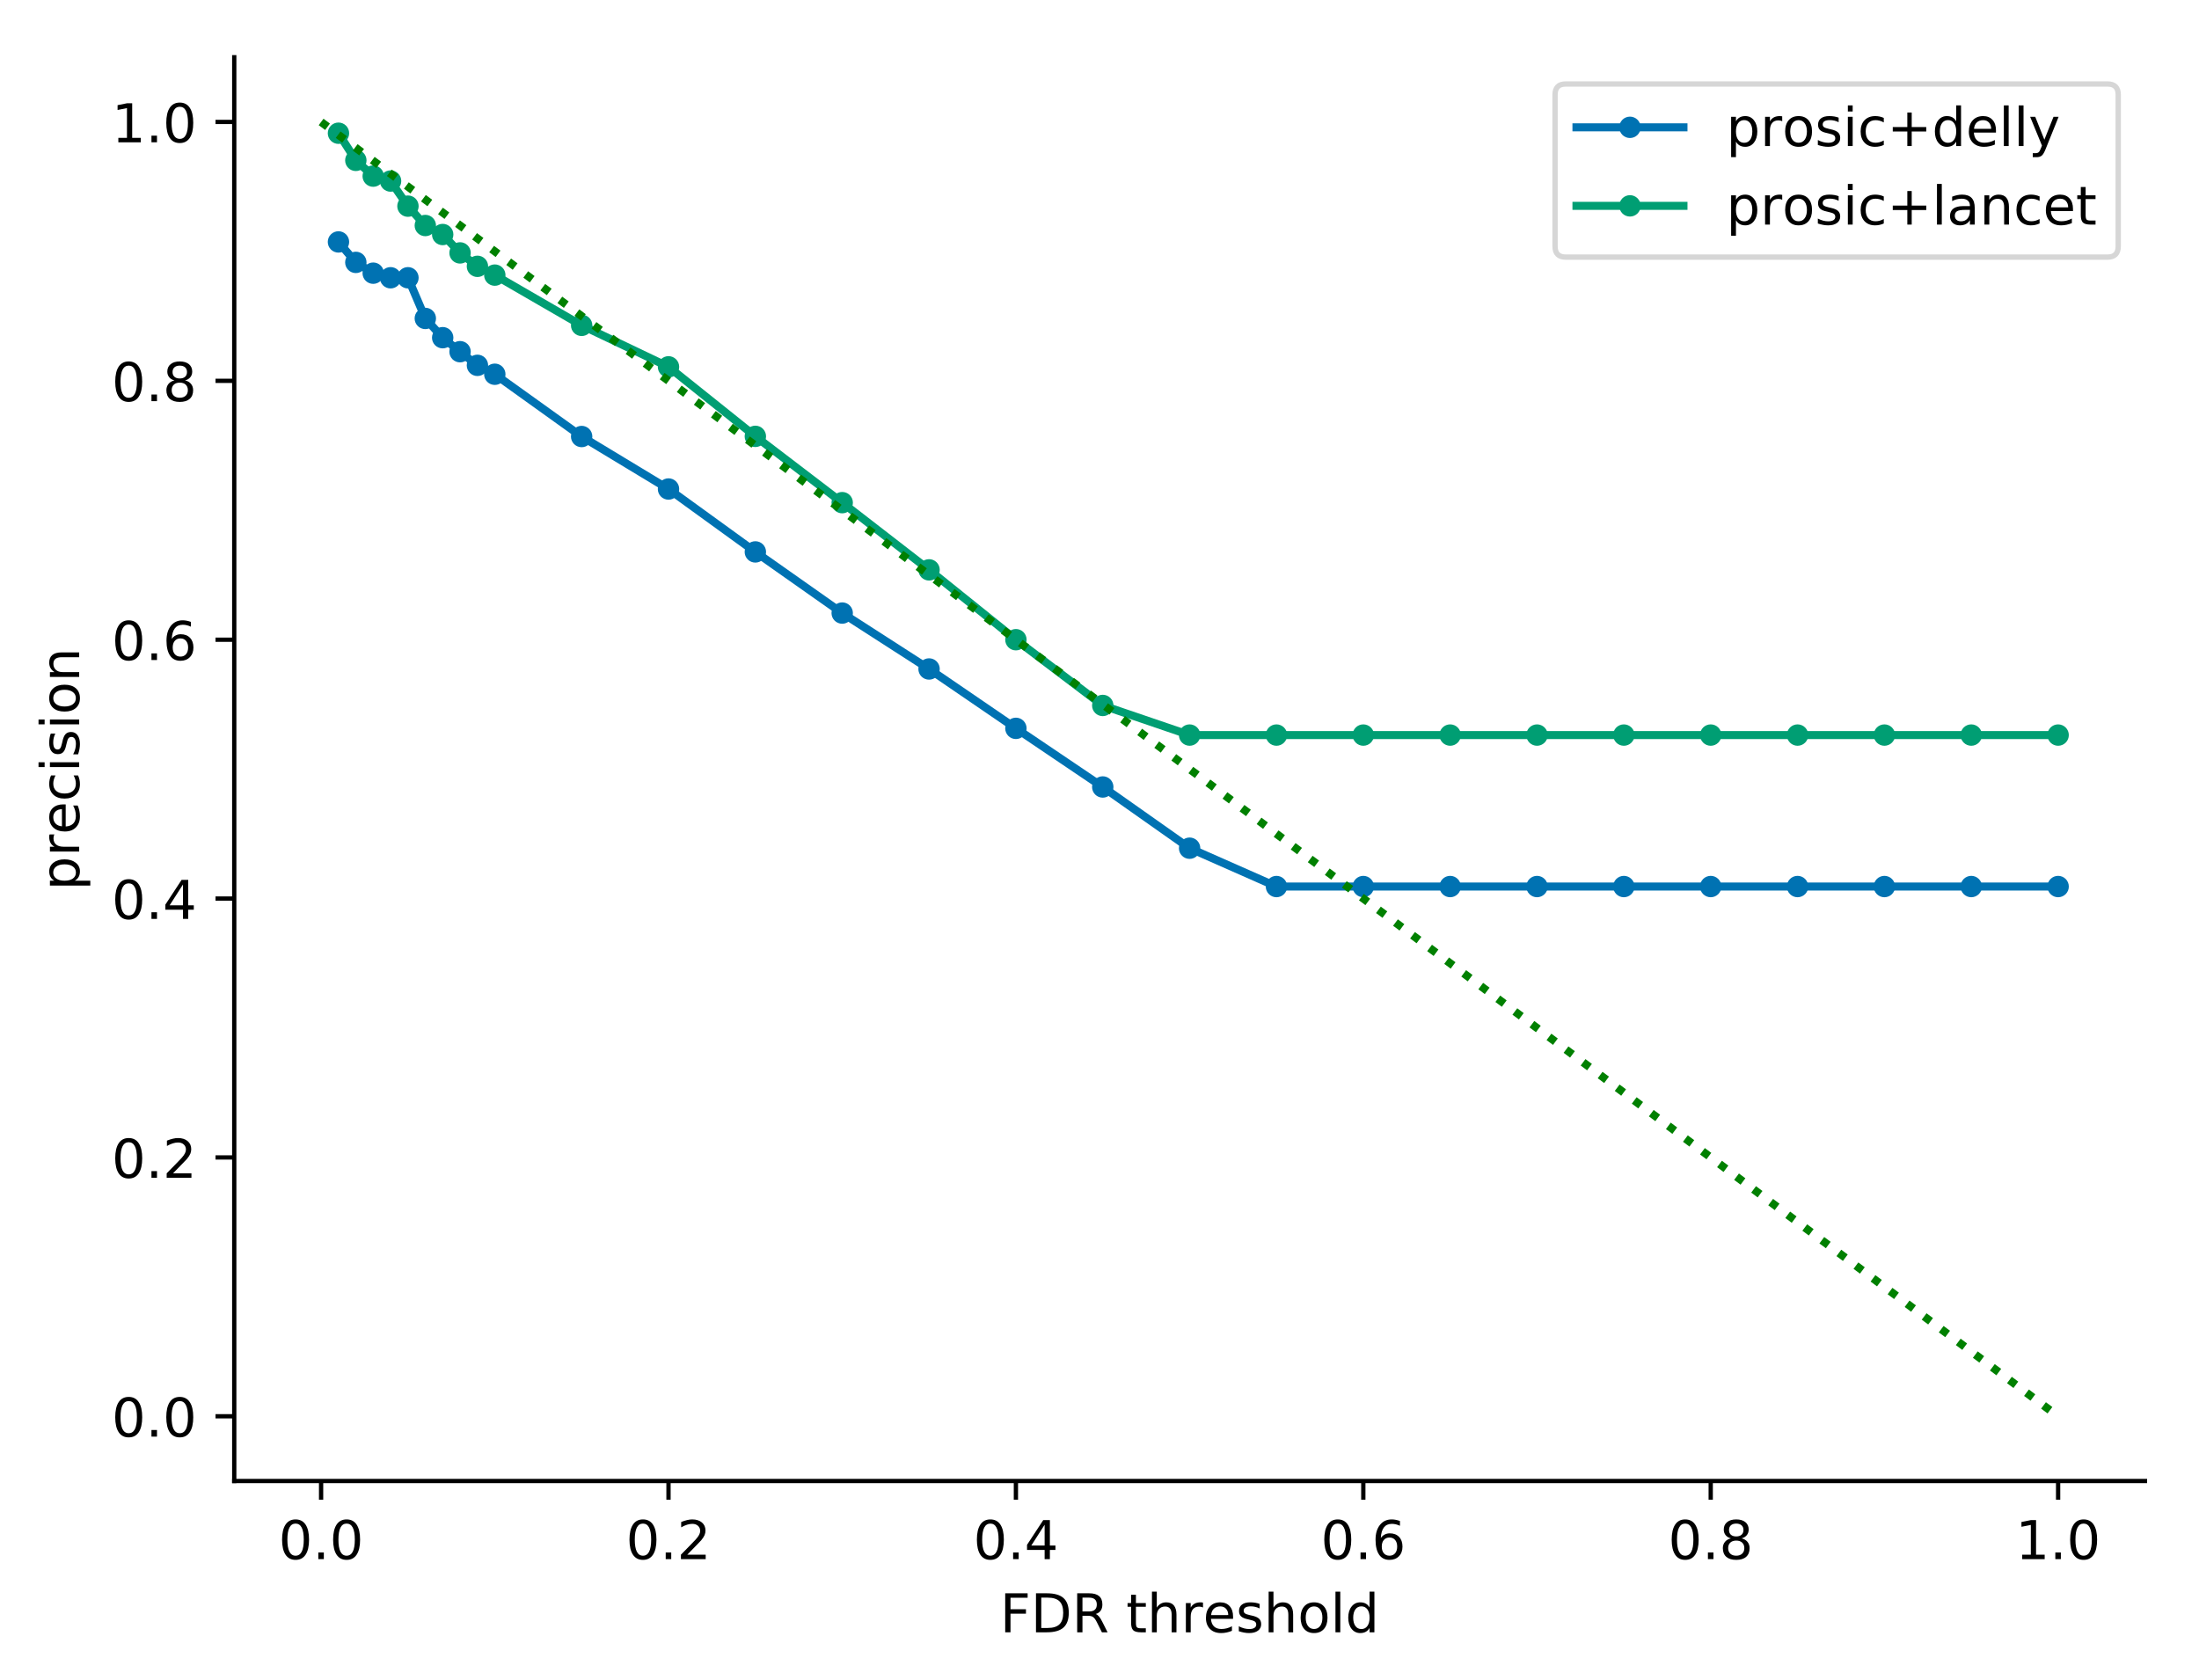
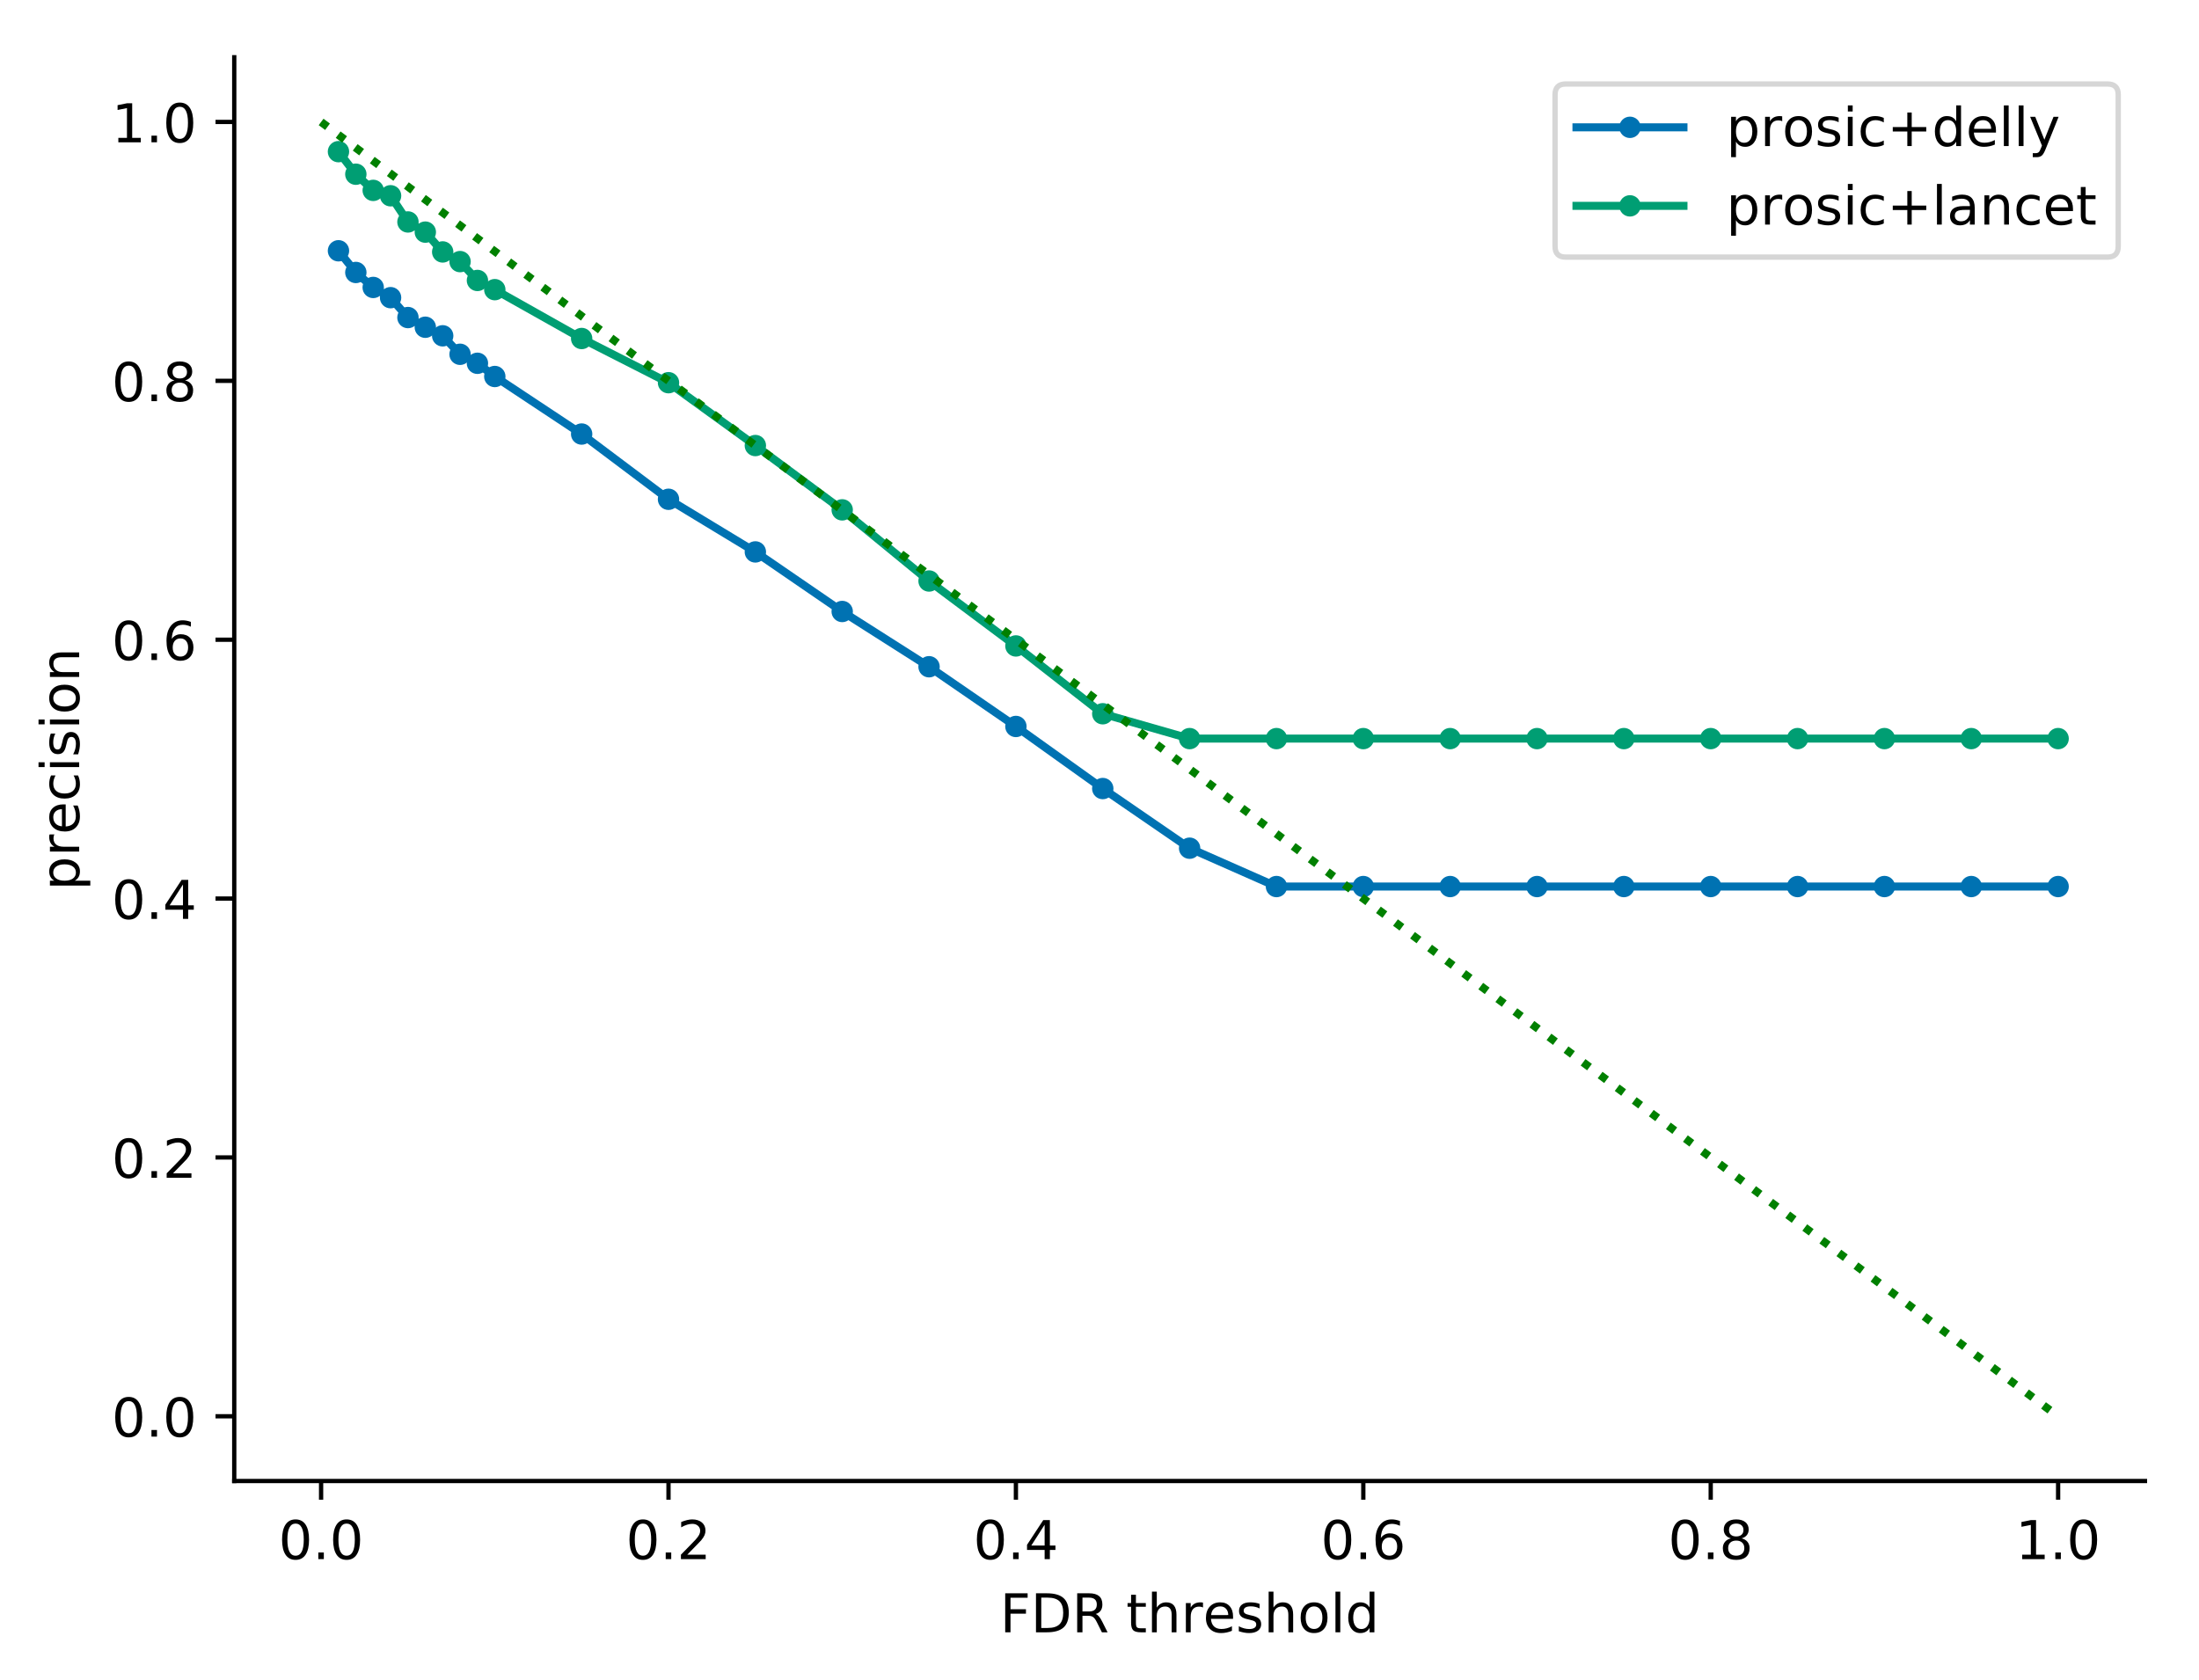
<svg xmlns="http://www.w3.org/2000/svg" xmlns:xlink="http://www.w3.org/1999/xlink" height="314pt" version="1.1" viewBox="0 0 411 314" width="411pt">
  <defs>
    <style type="text/css">
*{stroke-linecap:butt;stroke-linejoin:round;}
  </style>
  </defs>
  <g id="figure_1">
    <g id="patch_1">
      <path d="M 0 314.368  L 411.601 314.368  L 411.601 0  L 0 0  z " style="fill:#ffffff;" />
    </g>
    <g id="axes_1">
      <g id="patch_2">
        <path d="M 43.781 276.812  L 400.901 276.812  L 400.901 10.7  L 43.781 10.7  z " style="fill:#ffffff;" />
      </g>
      <g id="matplotlib.axis_1">
        <g id="xtick_1">
          <g id="line2d_1">
            <defs>
-               <path d="M 0 0  L 0 3.5  " id="m8cdc590757" style="stroke:#000000;stroke-width:0.8;" />
-             </defs>
-             <g>
-               <use style="stroke:#000000;stroke-width:0.8;" x="60.014" xlink:href="#m8cdc590757" y="276.812" />
+               <path d="M 0 0  L 0 3.5  " id="mf8b808cac9" style="stroke:#000000;stroke-width:0.8;" />
+             </defs>
+             <g>
+               <use style="stroke:#000000;stroke-width:0.8;" x="60.014" xlink:href="#mf8b808cac9" y="276.812" />
            </g>
          </g>
          <g id="text_1">
            <defs>
              <path d="M 31.781 66.406  Q 24.172 66.406 20.328 58.906  Q 16.5 51.422 16.5 36.375  Q 16.5 21.391 20.328 13.891  Q 24.172 6.391 31.781 6.391  Q 39.453 6.391 43.281 13.891  Q 47.125 21.391 47.125 36.375  Q 47.125 51.422 43.281 58.906  Q 39.453 66.406 31.781 66.406  z M 31.781 74.219  Q 44.047 74.219 50.516 64.516  Q 56.984 54.828 56.984 36.375  Q 56.984 17.969 50.516 8.266  Q 44.047 -1.422 31.781 -1.422  Q 19.531 -1.422 13.062 8.266  Q 6.594 17.969 6.594 36.375  Q 6.594 54.828 13.062 64.516  Q 19.531 74.219 31.781 74.219  z " id="DejaVuSans-30" />
              <path d="M 10.688 12.406  L 21 12.406  L 21 0  L 10.688 0  z " id="DejaVuSans-2e" />
            </defs>
            <g transform="translate(52.06242 291.4104)scale(0.1 -0.1)">
              <use xlink:href="#DejaVuSans-30" />
              <use x="63.623" xlink:href="#DejaVuSans-2e" />
              <use x="95.41" xlink:href="#DejaVuSans-30" />
            </g>
          </g>
        </g>
        <g id="xtick_2">
          <g id="line2d_2">
            <g>
-               <use style="stroke:#000000;stroke-width:0.8;" x="124.945" xlink:href="#m8cdc590757" y="276.812" />
+               <use style="stroke:#000000;stroke-width:0.8;" x="124.945" xlink:href="#mf8b808cac9" y="276.812" />
            </g>
          </g>
          <g id="text_2">
            <defs>
              <path d="M 19.188 8.297  L 53.609 8.297  L 53.609 0  L 7.328 0  L 7.328 8.297  Q 12.938 14.109 22.625 23.891  Q 32.328 33.688 34.812 36.531  Q 39.547 41.844 41.422 45.531  Q 43.312 49.219 43.312 52.781  Q 43.312 58.594 39.234 62.25  Q 35.156 65.922 28.609 65.922  Q 23.969 65.922 18.812 64.312  Q 13.672 62.703 7.812 59.422  L 7.812 69.391  Q 13.766 71.781 18.938 73  Q 24.125 74.219 28.422 74.219  Q 39.75 74.219 46.484 68.547  Q 53.219 62.891 53.219 53.422  Q 53.219 48.922 51.531 44.891  Q 49.859 40.875 45.406 35.406  Q 44.188 33.984 37.641 27.219  Q 31.109 20.453 19.188 8.297  z " id="DejaVuSans-32" />
            </defs>
            <g transform="translate(116.9933 291.4104)scale(0.1 -0.1)">
              <use xlink:href="#DejaVuSans-30" />
              <use x="63.623" xlink:href="#DejaVuSans-2e" />
              <use x="95.41" xlink:href="#DejaVuSans-32" />
            </g>
          </g>
        </g>
        <g id="xtick_3">
          <g id="line2d_3">
            <g>
-               <use style="stroke:#000000;stroke-width:0.8;" x="189.876" xlink:href="#m8cdc590757" y="276.812" />
+               <use style="stroke:#000000;stroke-width:0.8;" x="189.876" xlink:href="#mf8b808cac9" y="276.812" />
            </g>
          </g>
          <g id="text_3">
            <defs>
              <path d="M 37.797 64.312  L 12.891 25.391  L 37.797 25.391  z M 35.203 72.906  L 47.609 72.906  L 47.609 25.391  L 58.016 25.391  L 58.016 17.188  L 47.609 17.188  L 47.609 0  L 37.797 0  L 37.797 17.188  L 4.891 17.188  L 4.891 26.703  z " id="DejaVuSans-34" />
            </defs>
            <g transform="translate(181.9242 291.4104)scale(0.1 -0.1)">
              <use xlink:href="#DejaVuSans-30" />
              <use x="63.623" xlink:href="#DejaVuSans-2e" />
              <use x="95.41" xlink:href="#DejaVuSans-34" />
            </g>
          </g>
        </g>
        <g id="xtick_4">
          <g id="line2d_4">
            <g>
-               <use style="stroke:#000000;stroke-width:0.8;" x="254.807" xlink:href="#m8cdc590757" y="276.812" />
+               <use style="stroke:#000000;stroke-width:0.8;" x="254.807" xlink:href="#mf8b808cac9" y="276.812" />
            </g>
          </g>
          <g id="text_4">
            <defs>
              <path d="M 33.016 40.375  Q 26.375 40.375 22.484 35.828  Q 18.609 31.297 18.609 23.391  Q 18.609 15.531 22.484 10.953  Q 26.375 6.391 33.016 6.391  Q 39.656 6.391 43.531 10.953  Q 47.406 15.531 47.406 23.391  Q 47.406 31.297 43.531 35.828  Q 39.656 40.375 33.016 40.375  z M 52.594 71.297  L 52.594 62.312  Q 48.875 64.062 45.094 64.984  Q 41.312 65.922 37.594 65.922  Q 27.828 65.922 22.672 59.328  Q 17.531 52.734 16.797 39.406  Q 19.672 43.656 24.016 45.922  Q 28.375 48.188 33.594 48.188  Q 44.578 48.188 50.953 41.516  Q 57.328 34.859 57.328 23.391  Q 57.328 12.156 50.688 5.359  Q 44.047 -1.422 33.016 -1.422  Q 20.359 -1.422 13.672 8.266  Q 6.984 17.969 6.984 36.375  Q 6.984 53.656 15.188 63.938  Q 23.391 74.219 37.203 74.219  Q 40.922 74.219 44.703 73.484  Q 48.484 72.75 52.594 71.297  z " id="DejaVuSans-36" />
            </defs>
            <g transform="translate(246.8551 291.4104)scale(0.1 -0.1)">
              <use xlink:href="#DejaVuSans-30" />
              <use x="63.623" xlink:href="#DejaVuSans-2e" />
              <use x="95.41" xlink:href="#DejaVuSans-36" />
            </g>
          </g>
        </g>
        <g id="xtick_5">
          <g id="line2d_5">
            <g>
-               <use style="stroke:#000000;stroke-width:0.8;" x="319.738" xlink:href="#m8cdc590757" y="276.812" />
+               <use style="stroke:#000000;stroke-width:0.8;" x="319.738" xlink:href="#mf8b808cac9" y="276.812" />
            </g>
          </g>
          <g id="text_5">
            <defs>
              <path d="M 31.781 34.625  Q 24.75 34.625 20.719 30.859  Q 16.703 27.094 16.703 20.516  Q 16.703 13.922 20.719 10.156  Q 24.75 6.391 31.781 6.391  Q 38.812 6.391 42.859 10.172  Q 46.922 13.969 46.922 20.516  Q 46.922 27.094 42.891 30.859  Q 38.875 34.625 31.781 34.625  z M 21.922 38.812  Q 15.578 40.375 12.031 44.719  Q 8.5 49.078 8.5 55.328  Q 8.5 64.062 14.719 69.141  Q 20.953 74.219 31.781 74.219  Q 42.672 74.219 48.875 69.141  Q 55.078 64.062 55.078 55.328  Q 55.078 49.078 51.531 44.719  Q 48 40.375 41.703 38.812  Q 48.828 37.156 52.797 32.312  Q 56.781 27.484 56.781 20.516  Q 56.781 9.906 50.312 4.234  Q 43.844 -1.422 31.781 -1.422  Q 19.734 -1.422 13.25 4.234  Q 6.781 9.906 6.781 20.516  Q 6.781 27.484 10.781 32.312  Q 14.797 37.156 21.922 38.812  z M 18.312 54.391  Q 18.312 48.734 21.844 45.562  Q 25.391 42.391 31.781 42.391  Q 38.141 42.391 41.719 45.562  Q 45.312 48.734 45.312 54.391  Q 45.312 60.062 41.719 63.234  Q 38.141 66.406 31.781 66.406  Q 25.391 66.406 21.844 63.234  Q 18.312 60.062 18.312 54.391  z " id="DejaVuSans-38" />
            </defs>
            <g transform="translate(311.7861 291.4104)scale(0.1 -0.1)">
              <use xlink:href="#DejaVuSans-30" />
              <use x="63.623" xlink:href="#DejaVuSans-2e" />
              <use x="95.41" xlink:href="#DejaVuSans-38" />
            </g>
          </g>
        </g>
        <g id="xtick_6">
          <g id="line2d_6">
            <g>
-               <use style="stroke:#000000;stroke-width:0.8;" x="384.669" xlink:href="#m8cdc590757" y="276.812" />
+               <use style="stroke:#000000;stroke-width:0.8;" x="384.669" xlink:href="#mf8b808cac9" y="276.812" />
            </g>
          </g>
          <g id="text_6">
            <defs>
              <path d="M 12.406 8.297  L 28.516 8.297  L 28.516 63.922  L 10.984 60.406  L 10.984 69.391  L 28.422 72.906  L 38.281 72.906  L 38.281 8.297  L 54.391 8.297  L 54.391 0  L 12.406 0  z " id="DejaVuSans-31" />
            </defs>
            <g transform="translate(376.717 291.4104)scale(0.1 -0.1)">
              <use xlink:href="#DejaVuSans-31" />
              <use x="63.623" xlink:href="#DejaVuSans-2e" />
              <use x="95.41" xlink:href="#DejaVuSans-30" />
            </g>
          </g>
        </g>
        <g id="text_7">
          <defs>
            <path d="M 9.812 72.906  L 51.703 72.906  L 51.703 64.594  L 19.672 64.594  L 19.672 43.109  L 48.578 43.109  L 48.578 34.812  L 19.672 34.812  L 19.672 0  L 9.812 0  z " id="DejaVuSans-46" />
            <path d="M 19.672 64.797  L 19.672 8.109  L 31.594 8.109  Q 46.688 8.109 53.688 14.938  Q 60.688 21.781 60.688 36.531  Q 60.688 51.172 53.688 57.984  Q 46.688 64.797 31.594 64.797  z M 9.812 72.906  L 30.078 72.906  Q 51.266 72.906 61.172 64.094  Q 71.094 55.281 71.094 36.531  Q 71.094 17.672 61.125 8.828  Q 51.172 0 30.078 0  L 9.812 0  z " id="DejaVuSans-44" />
            <path d="M 44.391 34.188  Q 47.562 33.109 50.562 29.594  Q 53.562 26.078 56.594 19.922  L 66.609 0  L 56 0  L 46.688 18.703  Q 43.062 26.031 39.672 28.422  Q 36.281 30.812 30.422 30.812  L 19.672 30.812  L 19.672 0  L 9.812 0  L 9.812 72.906  L 32.078 72.906  Q 44.578 72.906 50.734 67.672  Q 56.891 62.453 56.891 51.906  Q 56.891 45.016 53.688 40.469  Q 50.484 35.938 44.391 34.188  z M 19.672 64.797  L 19.672 38.922  L 32.078 38.922  Q 39.203 38.922 42.844 42.219  Q 46.484 45.516 46.484 51.906  Q 46.484 58.297 42.844 61.547  Q 39.203 64.797 32.078 64.797  z " id="DejaVuSans-52" />
            <path id="DejaVuSans-20" />
            <path d="M 18.312 70.219  L 18.312 54.688  L 36.812 54.688  L 36.812 47.703  L 18.312 47.703  L 18.312 18.016  Q 18.312 11.328 20.141 9.422  Q 21.969 7.516 27.594 7.516  L 36.812 7.516  L 36.812 0  L 27.594 0  Q 17.188 0 13.234 3.875  Q 9.281 7.766 9.281 18.016  L 9.281 47.703  L 2.688 47.703  L 2.688 54.688  L 9.281 54.688  L 9.281 70.219  z " id="DejaVuSans-74" />
            <path d="M 54.891 33.016  L 54.891 0  L 45.906 0  L 45.906 32.719  Q 45.906 40.484 42.875 44.328  Q 39.844 48.188 33.797 48.188  Q 26.516 48.188 22.312 43.547  Q 18.109 38.922 18.109 30.906  L 18.109 0  L 9.078 0  L 9.078 75.984  L 18.109 75.984  L 18.109 46.188  Q 21.344 51.125 25.703 53.562  Q 30.078 56 35.797 56  Q 45.219 56 50.047 50.172  Q 54.891 44.344 54.891 33.016  z " id="DejaVuSans-68" />
            <path d="M 41.109 46.297  Q 39.594 47.172 37.812 47.578  Q 36.031 48 33.891 48  Q 26.266 48 22.188 43.047  Q 18.109 38.094 18.109 28.812  L 18.109 0  L 9.078 0  L 9.078 54.688  L 18.109 54.688  L 18.109 46.188  Q 20.953 51.172 25.484 53.578  Q 30.031 56 36.531 56  Q 37.453 56 38.578 55.875  Q 39.703 55.766 41.062 55.516  z " id="DejaVuSans-72" />
            <path d="M 56.203 29.594  L 56.203 25.203  L 14.891 25.203  Q 15.484 15.922 20.484 11.062  Q 25.484 6.203 34.422 6.203  Q 39.594 6.203 44.453 7.469  Q 49.312 8.734 54.109 11.281  L 54.109 2.781  Q 49.266 0.734 44.188 -0.344  Q 39.109 -1.422 33.891 -1.422  Q 20.797 -1.422 13.156 6.188  Q 5.516 13.812 5.516 26.812  Q 5.516 40.234 12.766 48.109  Q 20.016 56 32.328 56  Q 43.359 56 49.781 48.891  Q 56.203 41.797 56.203 29.594  z M 47.219 32.234  Q 47.125 39.594 43.094 43.984  Q 39.062 48.391 32.422 48.391  Q 24.906 48.391 20.391 44.141  Q 15.875 39.891 15.188 32.172  z " id="DejaVuSans-65" />
            <path d="M 44.281 53.078  L 44.281 44.578  Q 40.484 46.531 36.375 47.5  Q 32.281 48.484 27.875 48.484  Q 21.188 48.484 17.844 46.438  Q 14.5 44.391 14.5 40.281  Q 14.5 37.156 16.891 35.375  Q 19.281 33.594 26.516 31.984  L 29.594 31.297  Q 39.156 29.25 43.188 25.516  Q 47.219 21.781 47.219 15.094  Q 47.219 7.469 41.188 3.016  Q 35.156 -1.422 24.609 -1.422  Q 20.219 -1.422 15.453 -0.562  Q 10.688 0.297 5.422 2  L 5.422 11.281  Q 10.406 8.688 15.234 7.391  Q 20.062 6.109 24.812 6.109  Q 31.156 6.109 34.562 8.281  Q 37.984 10.453 37.984 14.406  Q 37.984 18.062 35.516 20.016  Q 33.062 21.969 24.703 23.781  L 21.578 24.516  Q 13.234 26.266 9.516 29.906  Q 5.812 33.547 5.812 39.891  Q 5.812 47.609 11.281 51.797  Q 16.75 56 26.812 56  Q 31.781 56 36.172 55.266  Q 40.578 54.547 44.281 53.078  z " id="DejaVuSans-73" />
            <path d="M 30.609 48.391  Q 23.391 48.391 19.188 42.75  Q 14.984 37.109 14.984 27.297  Q 14.984 17.484 19.156 11.844  Q 23.344 6.203 30.609 6.203  Q 37.797 6.203 41.984 11.859  Q 46.188 17.531 46.188 27.297  Q 46.188 37.016 41.984 42.703  Q 37.797 48.391 30.609 48.391  z M 30.609 56  Q 42.328 56 49.016 48.375  Q 55.719 40.766 55.719 27.297  Q 55.719 13.875 49.016 6.219  Q 42.328 -1.422 30.609 -1.422  Q 18.844 -1.422 12.172 6.219  Q 5.516 13.875 5.516 27.297  Q 5.516 40.766 12.172 48.375  Q 18.844 56 30.609 56  z " id="DejaVuSans-6f" />
            <path d="M 9.422 75.984  L 18.406 75.984  L 18.406 0  L 9.422 0  z " id="DejaVuSans-6c" />
            <path d="M 45.406 46.391  L 45.406 75.984  L 54.391 75.984  L 54.391 0  L 45.406 0  L 45.406 8.203  Q 42.578 3.328 38.25 0.953  Q 33.938 -1.422 27.875 -1.422  Q 17.969 -1.422 11.734 6.484  Q 5.516 14.406 5.516 27.297  Q 5.516 40.188 11.734 48.094  Q 17.969 56 27.875 56  Q 33.938 56 38.25 53.625  Q 42.578 51.266 45.406 46.391  z M 14.797 27.297  Q 14.797 17.391 18.875 11.75  Q 22.953 6.109 30.078 6.109  Q 37.203 6.109 41.297 11.75  Q 45.406 17.391 45.406 27.297  Q 45.406 37.203 41.297 42.844  Q 37.203 48.484 30.078 48.484  Q 22.953 48.484 18.875 42.844  Q 14.797 37.203 14.797 27.297  z " id="DejaVuSans-64" />
          </defs>
          <g transform="translate(186.8967 305.0886)scale(0.1 -0.1)">
            <use xlink:href="#DejaVuSans-46" />
            <use x="57.52" xlink:href="#DejaVuSans-44" />
            <use x="134.521" xlink:href="#DejaVuSans-52" />
            <use x="204.004" xlink:href="#DejaVuSans-20" />
            <use x="235.791" xlink:href="#DejaVuSans-74" />
            <use x="275" xlink:href="#DejaVuSans-68" />
            <use x="338.379" xlink:href="#DejaVuSans-72" />
            <use x="379.461" xlink:href="#DejaVuSans-65" />
            <use x="440.984" xlink:href="#DejaVuSans-73" />
            <use x="493.084" xlink:href="#DejaVuSans-68" />
            <use x="556.463" xlink:href="#DejaVuSans-6f" />
            <use x="617.645" xlink:href="#DejaVuSans-6c" />
            <use x="645.428" xlink:href="#DejaVuSans-64" />
          </g>
        </g>
      </g>
      <g id="matplotlib.axis_2">
        <g id="ytick_1">
          <g id="line2d_7">
            <defs>
-               <path d="M 0 0  L -3.5 0  " id="mdcc946df38" style="stroke:#000000;stroke-width:0.8;" />
-             </defs>
-             <g>
-               <use style="stroke:#000000;stroke-width:0.8;" x="43.781" xlink:href="#mdcc946df38" y="264.716" />
+               <path d="M 0 0  L -3.5 0  " id="mb72fb90f4a" style="stroke:#000000;stroke-width:0.8;" />
+             </defs>
+             <g>
+               <use style="stroke:#000000;stroke-width:0.8;" x="43.781" xlink:href="#mb72fb90f4a" y="264.716" />
            </g>
          </g>
          <g id="text_8">
            <g transform="translate(20.87813 268.5152)scale(0.1 -0.1)">
              <use xlink:href="#DejaVuSans-30" />
              <use x="63.623" xlink:href="#DejaVuSans-2e" />
              <use x="95.41" xlink:href="#DejaVuSans-30" />
            </g>
          </g>
        </g>
        <g id="ytick_2">
          <g id="line2d_8">
            <g>
-               <use style="stroke:#000000;stroke-width:0.8;" x="43.781" xlink:href="#mdcc946df38" y="216.332" />
+               <use style="stroke:#000000;stroke-width:0.8;" x="43.781" xlink:href="#mb72fb90f4a" y="216.332" />
            </g>
          </g>
          <g id="text_9">
            <g transform="translate(20.87813 220.1312)scale(0.1 -0.1)">
              <use xlink:href="#DejaVuSans-30" />
              <use x="63.623" xlink:href="#DejaVuSans-2e" />
              <use x="95.41" xlink:href="#DejaVuSans-32" />
            </g>
          </g>
        </g>
        <g id="ytick_3">
          <g id="line2d_9">
            <g>
-               <use style="stroke:#000000;stroke-width:0.8;" x="43.781" xlink:href="#mdcc946df38" y="167.948" />
+               <use style="stroke:#000000;stroke-width:0.8;" x="43.781" xlink:href="#mb72fb90f4a" y="167.948" />
            </g>
          </g>
          <g id="text_10">
            <g transform="translate(20.87813 171.7472)scale(0.1 -0.1)">
              <use xlink:href="#DejaVuSans-30" />
              <use x="63.623" xlink:href="#DejaVuSans-2e" />
              <use x="95.41" xlink:href="#DejaVuSans-34" />
            </g>
          </g>
        </g>
        <g id="ytick_4">
          <g id="line2d_10">
            <g>
-               <use style="stroke:#000000;stroke-width:0.8;" x="43.781" xlink:href="#mdcc946df38" y="119.564" />
+               <use style="stroke:#000000;stroke-width:0.8;" x="43.781" xlink:href="#mb72fb90f4a" y="119.564" />
            </g>
          </g>
          <g id="text_11">
            <g transform="translate(20.87813 123.3632)scale(0.1 -0.1)">
              <use xlink:href="#DejaVuSans-30" />
              <use x="63.623" xlink:href="#DejaVuSans-2e" />
              <use x="95.41" xlink:href="#DejaVuSans-36" />
            </g>
          </g>
        </g>
        <g id="ytick_5">
          <g id="line2d_11">
            <g>
-               <use style="stroke:#000000;stroke-width:0.8;" x="43.781" xlink:href="#mdcc946df38" y="71.18" />
+               <use style="stroke:#000000;stroke-width:0.8;" x="43.781" xlink:href="#mb72fb90f4a" y="71.18" />
            </g>
          </g>
          <g id="text_12">
            <g transform="translate(20.87813 74.97922)scale(0.1 -0.1)">
              <use xlink:href="#DejaVuSans-30" />
              <use x="63.623" xlink:href="#DejaVuSans-2e" />
              <use x="95.41" xlink:href="#DejaVuSans-38" />
            </g>
          </g>
        </g>
        <g id="ytick_6">
          <g id="line2d_12">
            <g>
-               <use style="stroke:#000000;stroke-width:0.8;" x="43.781" xlink:href="#mdcc946df38" y="22.796" />
+               <use style="stroke:#000000;stroke-width:0.8;" x="43.781" xlink:href="#mb72fb90f4a" y="22.796" />
            </g>
          </g>
          <g id="text_13">
            <g transform="translate(20.87813 26.59522)scale(0.1 -0.1)">
              <use xlink:href="#DejaVuSans-31" />
              <use x="63.623" xlink:href="#DejaVuSans-2e" />
              <use x="95.41" xlink:href="#DejaVuSans-30" />
            </g>
          </g>
        </g>
        <g id="text_14">
          <defs>
            <path d="M 18.109 8.203  L 18.109 -20.797  L 9.078 -20.797  L 9.078 54.688  L 18.109 54.688  L 18.109 46.391  Q 20.953 51.266 25.266 53.625  Q 29.594 56 35.594 56  Q 45.562 56 51.781 48.094  Q 58.016 40.188 58.016 27.297  Q 58.016 14.406 51.781 6.484  Q 45.562 -1.422 35.594 -1.422  Q 29.594 -1.422 25.266 0.953  Q 20.953 3.328 18.109 8.203  z M 48.688 27.297  Q 48.688 37.203 44.609 42.844  Q 40.531 48.484 33.406 48.484  Q 26.266 48.484 22.188 42.844  Q 18.109 37.203 18.109 27.297  Q 18.109 17.391 22.188 11.75  Q 26.266 6.109 33.406 6.109  Q 40.531 6.109 44.609 11.75  Q 48.688 17.391 48.688 27.297  z " id="DejaVuSans-70" />
            <path d="M 48.781 52.594  L 48.781 44.188  Q 44.969 46.297 41.141 47.344  Q 37.312 48.391 33.406 48.391  Q 24.656 48.391 19.812 42.844  Q 14.984 37.312 14.984 27.297  Q 14.984 17.281 19.812 11.734  Q 24.656 6.203 33.406 6.203  Q 37.312 6.203 41.141 7.25  Q 44.969 8.297 48.781 10.406  L 48.781 2.094  Q 45.016 0.344 40.984 -0.531  Q 36.969 -1.422 32.422 -1.422  Q 20.062 -1.422 12.781 6.344  Q 5.516 14.109 5.516 27.297  Q 5.516 40.672 12.859 48.328  Q 20.219 56 33.016 56  Q 37.156 56 41.109 55.141  Q 45.062 54.297 48.781 52.594  z " id="DejaVuSans-63" />
            <path d="M 9.422 54.688  L 18.406 54.688  L 18.406 0  L 9.422 0  z M 9.422 75.984  L 18.406 75.984  L 18.406 64.594  L 9.422 64.594  z " id="DejaVuSans-69" />
            <path d="M 54.891 33.016  L 54.891 0  L 45.906 0  L 45.906 32.719  Q 45.906 40.484 42.875 44.328  Q 39.844 48.188 33.797 48.188  Q 26.516 48.188 22.312 43.547  Q 18.109 38.922 18.109 30.906  L 18.109 0  L 9.078 0  L 9.078 54.688  L 18.109 54.688  L 18.109 46.188  Q 21.344 51.125 25.703 53.562  Q 30.078 56 35.797 56  Q 45.219 56 50.047 50.172  Q 54.891 44.344 54.891 33.016  z " id="DejaVuSans-6e" />
          </defs>
          <g transform="translate(14.79844 166.4208)rotate(-90)scale(0.1 -0.1)">
            <use xlink:href="#DejaVuSans-70" />
            <use x="63.477" xlink:href="#DejaVuSans-72" />
            <use x="104.559" xlink:href="#DejaVuSans-65" />
            <use x="166.082" xlink:href="#DejaVuSans-63" />
            <use x="221.062" xlink:href="#DejaVuSans-69" />
            <use x="248.846" xlink:href="#DejaVuSans-73" />
            <use x="300.945" xlink:href="#DejaVuSans-69" />
            <use x="328.729" xlink:href="#DejaVuSans-6f" />
            <use x="389.91" xlink:href="#DejaVuSans-6e" />
          </g>
        </g>
      </g>
      <g id="line2d_13">
-         <path clip-path="url(#pd2a7099162)" d="M 63.261 45.218  L 66.507 49.042  L 69.754 51.058  L 73 51.916  L 76.247 51.916  L 79.493 59.516  L 82.74 63.116  L 85.986 65.734  L 89.233 68.285  L 92.479 69.95  L 108.712 81.589  L 124.945 91.4  L 141.178 103.157  L 157.41 114.586  L 173.643 125.036  L 189.876 136.134  L 206.109 147.091  L 222.341 158.534  L 238.574 165.702  L 254.807 165.702  L 271.039 165.702  L 287.272 165.702  L 303.505 165.702  L 319.738 165.702  L 335.97 165.702  L 352.203 165.702  L 368.436 165.702  L 384.669 165.702  " style="fill:none;stroke:#0072b2;stroke-linecap:square;stroke-width:1.5;" />
+         <path clip-path="url(#p7805705d38)" d="M 63.261 46.873  L 66.507 50.926  L 69.754 53.726  L 73 55.636  L 76.247 59.353  L 79.493 61.162  L 82.74 62.765  L 85.986 66.218  L 89.233 67.9  L 92.479 70.37  L 108.712 81.125  L 124.945 93.319  L 141.178 103.157  L 157.41 114.291  L 173.643 124.619  L 189.876 135.781  L 206.109 147.385  L 222.341 158.534  L 238.574 165.702  L 254.807 165.702  L 271.039 165.702  L 287.272 165.702  L 303.505 165.702  L 319.738 165.702  L 335.97 165.702  L 352.203 165.702  L 368.436 165.702  L 384.669 165.702  " style="fill:none;stroke:#0072b2;stroke-linecap:square;stroke-width:1.5;" />
        <defs>
-           <path d="M 0 1.5  C 0.398 1.5 0.779 1.342 1.061 1.061  C 1.342 0.779 1.5 0.398 1.5 0  C 1.5 -0.398 1.342 -0.779 1.061 -1.061  C 0.779 -1.342 0.398 -1.5 0 -1.5  C -0.398 -1.5 -0.779 -1.342 -1.061 -1.061  C -1.342 -0.779 -1.5 -0.398 -1.5 0  C -1.5 0.398 -1.342 0.779 -1.061 1.061  C -0.779 1.342 -0.398 1.5 0 1.5  z " id="m117a7aafda" style="stroke:#0072b2;" />
+           <path d="M 0 1.5  C 0.398 1.5 0.779 1.342 1.061 1.061  C 1.342 0.779 1.5 0.398 1.5 0  C 1.5 -0.398 1.342 -0.779 1.061 -1.061  C 0.779 -1.342 0.398 -1.5 0 -1.5  C -0.398 -1.5 -0.779 -1.342 -1.061 -1.061  C -1.342 -0.779 -1.5 -0.398 -1.5 0  C -1.5 0.398 -1.342 0.779 -1.061 1.061  C -0.779 1.342 -0.398 1.5 0 1.5  z " id="mab20a0a811" style="stroke:#0072b2;" />
        </defs>
-         <g clip-path="url(#pd2a7099162)">
-           <use style="fill:#0072b2;stroke:#0072b2;" x="63.261" xlink:href="#m117a7aafda" y="45.218" />
-           <use style="fill:#0072b2;stroke:#0072b2;" x="66.507" xlink:href="#m117a7aafda" y="49.042" />
-           <use style="fill:#0072b2;stroke:#0072b2;" x="69.754" xlink:href="#m117a7aafda" y="51.058" />
-           <use style="fill:#0072b2;stroke:#0072b2;" x="73" xlink:href="#m117a7aafda" y="51.916" />
-           <use style="fill:#0072b2;stroke:#0072b2;" x="76.247" xlink:href="#m117a7aafda" y="51.916" />
-           <use style="fill:#0072b2;stroke:#0072b2;" x="79.493" xlink:href="#m117a7aafda" y="59.516" />
-           <use style="fill:#0072b2;stroke:#0072b2;" x="82.74" xlink:href="#m117a7aafda" y="63.116" />
-           <use style="fill:#0072b2;stroke:#0072b2;" x="85.986" xlink:href="#m117a7aafda" y="65.734" />
-           <use style="fill:#0072b2;stroke:#0072b2;" x="89.233" xlink:href="#m117a7aafda" y="68.285" />
-           <use style="fill:#0072b2;stroke:#0072b2;" x="92.479" xlink:href="#m117a7aafda" y="69.95" />
-           <use style="fill:#0072b2;stroke:#0072b2;" x="108.712" xlink:href="#m117a7aafda" y="81.589" />
-           <use style="fill:#0072b2;stroke:#0072b2;" x="124.945" xlink:href="#m117a7aafda" y="91.4" />
-           <use style="fill:#0072b2;stroke:#0072b2;" x="141.178" xlink:href="#m117a7aafda" y="103.157" />
-           <use style="fill:#0072b2;stroke:#0072b2;" x="157.41" xlink:href="#m117a7aafda" y="114.586" />
-           <use style="fill:#0072b2;stroke:#0072b2;" x="173.643" xlink:href="#m117a7aafda" y="125.036" />
-           <use style="fill:#0072b2;stroke:#0072b2;" x="189.876" xlink:href="#m117a7aafda" y="136.134" />
-           <use style="fill:#0072b2;stroke:#0072b2;" x="206.109" xlink:href="#m117a7aafda" y="147.091" />
-           <use style="fill:#0072b2;stroke:#0072b2;" x="222.341" xlink:href="#m117a7aafda" y="158.534" />
-           <use style="fill:#0072b2;stroke:#0072b2;" x="238.574" xlink:href="#m117a7aafda" y="165.702" />
-           <use style="fill:#0072b2;stroke:#0072b2;" x="254.807" xlink:href="#m117a7aafda" y="165.702" />
-           <use style="fill:#0072b2;stroke:#0072b2;" x="271.039" xlink:href="#m117a7aafda" y="165.702" />
-           <use style="fill:#0072b2;stroke:#0072b2;" x="287.272" xlink:href="#m117a7aafda" y="165.702" />
-           <use style="fill:#0072b2;stroke:#0072b2;" x="303.505" xlink:href="#m117a7aafda" y="165.702" />
-           <use style="fill:#0072b2;stroke:#0072b2;" x="319.738" xlink:href="#m117a7aafda" y="165.702" />
-           <use style="fill:#0072b2;stroke:#0072b2;" x="335.97" xlink:href="#m117a7aafda" y="165.702" />
-           <use style="fill:#0072b2;stroke:#0072b2;" x="352.203" xlink:href="#m117a7aafda" y="165.702" />
-           <use style="fill:#0072b2;stroke:#0072b2;" x="368.436" xlink:href="#m117a7aafda" y="165.702" />
-           <use style="fill:#0072b2;stroke:#0072b2;" x="384.669" xlink:href="#m117a7aafda" y="165.702" />
+         <g clip-path="url(#p7805705d38)">
+           <use style="fill:#0072b2;stroke:#0072b2;" x="63.261" xlink:href="#mab20a0a811" y="46.873" />
+           <use style="fill:#0072b2;stroke:#0072b2;" x="66.507" xlink:href="#mab20a0a811" y="50.926" />
+           <use style="fill:#0072b2;stroke:#0072b2;" x="69.754" xlink:href="#mab20a0a811" y="53.726" />
+           <use style="fill:#0072b2;stroke:#0072b2;" x="73" xlink:href="#mab20a0a811" y="55.636" />
+           <use style="fill:#0072b2;stroke:#0072b2;" x="76.247" xlink:href="#mab20a0a811" y="59.353" />
+           <use style="fill:#0072b2;stroke:#0072b2;" x="79.493" xlink:href="#mab20a0a811" y="61.162" />
+           <use style="fill:#0072b2;stroke:#0072b2;" x="82.74" xlink:href="#mab20a0a811" y="62.765" />
+           <use style="fill:#0072b2;stroke:#0072b2;" x="85.986" xlink:href="#mab20a0a811" y="66.218" />
+           <use style="fill:#0072b2;stroke:#0072b2;" x="89.233" xlink:href="#mab20a0a811" y="67.9" />
+           <use style="fill:#0072b2;stroke:#0072b2;" x="92.479" xlink:href="#mab20a0a811" y="70.37" />
+           <use style="fill:#0072b2;stroke:#0072b2;" x="108.712" xlink:href="#mab20a0a811" y="81.125" />
+           <use style="fill:#0072b2;stroke:#0072b2;" x="124.945" xlink:href="#mab20a0a811" y="93.319" />
+           <use style="fill:#0072b2;stroke:#0072b2;" x="141.178" xlink:href="#mab20a0a811" y="103.157" />
+           <use style="fill:#0072b2;stroke:#0072b2;" x="157.41" xlink:href="#mab20a0a811" y="114.291" />
+           <use style="fill:#0072b2;stroke:#0072b2;" x="173.643" xlink:href="#mab20a0a811" y="124.619" />
+           <use style="fill:#0072b2;stroke:#0072b2;" x="189.876" xlink:href="#mab20a0a811" y="135.781" />
+           <use style="fill:#0072b2;stroke:#0072b2;" x="206.109" xlink:href="#mab20a0a811" y="147.385" />
+           <use style="fill:#0072b2;stroke:#0072b2;" x="222.341" xlink:href="#mab20a0a811" y="158.534" />
+           <use style="fill:#0072b2;stroke:#0072b2;" x="238.574" xlink:href="#mab20a0a811" y="165.702" />
+           <use style="fill:#0072b2;stroke:#0072b2;" x="254.807" xlink:href="#mab20a0a811" y="165.702" />
+           <use style="fill:#0072b2;stroke:#0072b2;" x="271.039" xlink:href="#mab20a0a811" y="165.702" />
+           <use style="fill:#0072b2;stroke:#0072b2;" x="287.272" xlink:href="#mab20a0a811" y="165.702" />
+           <use style="fill:#0072b2;stroke:#0072b2;" x="303.505" xlink:href="#mab20a0a811" y="165.702" />
+           <use style="fill:#0072b2;stroke:#0072b2;" x="319.738" xlink:href="#mab20a0a811" y="165.702" />
+           <use style="fill:#0072b2;stroke:#0072b2;" x="335.97" xlink:href="#mab20a0a811" y="165.702" />
+           <use style="fill:#0072b2;stroke:#0072b2;" x="352.203" xlink:href="#mab20a0a811" y="165.702" />
+           <use style="fill:#0072b2;stroke:#0072b2;" x="368.436" xlink:href="#mab20a0a811" y="165.702" />
+           <use style="fill:#0072b2;stroke:#0072b2;" x="384.669" xlink:href="#mab20a0a811" y="165.702" />
        </g>
      </g>
      <g id="line2d_14">
-         <path clip-path="url(#pd2a7099162)" d="M 63.261 24.9  L 66.507 29.972  L 69.754 32.918  L 73 33.838  L 76.247 38.531  L 79.493 42.15  L 82.74 43.833  L 85.986 47.27  L 89.233 49.779  L 92.479 51.42  L 108.712 60.812  L 124.945 68.565  L 141.178 81.559  L 157.41 93.949  L 173.643 106.512  L 189.876 119.564  L 206.109 131.854  L 222.341 137.39  L 238.574 137.39  L 254.807 137.39  L 271.039 137.39  L 287.272 137.39  L 303.505 137.39  L 319.738 137.39  L 335.97 137.39  L 352.203 137.39  L 368.436 137.39  L 384.669 137.39  " style="fill:none;stroke:#009e73;stroke-linecap:square;stroke-width:1.5;" />
+         <path clip-path="url(#p7805705d38)" d="M 63.261 28.345  L 66.507 32.56  L 69.754 35.585  L 73 36.59  L 76.247 41.485  L 79.493 43.385  L 82.74 47.089  L 85.986 48.895  L 89.233 52.419  L 92.479 54.138  L 108.712 63.269  L 124.945 71.528  L 141.178 83.276  L 157.41 95.296  L 173.643 108.593  L 189.876 120.731  L 206.109 133.405  L 222.341 138.05  L 238.574 138.05  L 254.807 138.05  L 271.039 138.05  L 287.272 138.05  L 303.505 138.05  L 319.738 138.05  L 335.97 138.05  L 352.203 138.05  L 368.436 138.05  L 384.669 138.05  " style="fill:none;stroke:#009e73;stroke-linecap:square;stroke-width:1.5;" />
        <defs>
-           <path d="M 0 1.5  C 0.398 1.5 0.779 1.342 1.061 1.061  C 1.342 0.779 1.5 0.398 1.5 0  C 1.5 -0.398 1.342 -0.779 1.061 -1.061  C 0.779 -1.342 0.398 -1.5 0 -1.5  C -0.398 -1.5 -0.779 -1.342 -1.061 -1.061  C -1.342 -0.779 -1.5 -0.398 -1.5 0  C -1.5 0.398 -1.342 0.779 -1.061 1.061  C -0.779 1.342 -0.398 1.5 0 1.5  z " id="m00b18f5c71" style="stroke:#009e73;" />
+           <path d="M 0 1.5  C 0.398 1.5 0.779 1.342 1.061 1.061  C 1.342 0.779 1.5 0.398 1.5 0  C 1.5 -0.398 1.342 -0.779 1.061 -1.061  C 0.779 -1.342 0.398 -1.5 0 -1.5  C -0.398 -1.5 -0.779 -1.342 -1.061 -1.061  C -1.342 -0.779 -1.5 -0.398 -1.5 0  C -1.5 0.398 -1.342 0.779 -1.061 1.061  C -0.779 1.342 -0.398 1.5 0 1.5  z " id="mb627cd7b6d" style="stroke:#009e73;" />
        </defs>
-         <g clip-path="url(#pd2a7099162)">
-           <use style="fill:#009e73;stroke:#009e73;" x="63.261" xlink:href="#m00b18f5c71" y="24.9" />
-           <use style="fill:#009e73;stroke:#009e73;" x="66.507" xlink:href="#m00b18f5c71" y="29.972" />
-           <use style="fill:#009e73;stroke:#009e73;" x="69.754" xlink:href="#m00b18f5c71" y="32.918" />
-           <use style="fill:#009e73;stroke:#009e73;" x="73" xlink:href="#m00b18f5c71" y="33.838" />
-           <use style="fill:#009e73;stroke:#009e73;" x="76.247" xlink:href="#m00b18f5c71" y="38.531" />
-           <use style="fill:#009e73;stroke:#009e73;" x="79.493" xlink:href="#m00b18f5c71" y="42.15" />
-           <use style="fill:#009e73;stroke:#009e73;" x="82.74" xlink:href="#m00b18f5c71" y="43.833" />
-           <use style="fill:#009e73;stroke:#009e73;" x="85.986" xlink:href="#m00b18f5c71" y="47.27" />
-           <use style="fill:#009e73;stroke:#009e73;" x="89.233" xlink:href="#m00b18f5c71" y="49.779" />
-           <use style="fill:#009e73;stroke:#009e73;" x="92.479" xlink:href="#m00b18f5c71" y="51.42" />
-           <use style="fill:#009e73;stroke:#009e73;" x="108.712" xlink:href="#m00b18f5c71" y="60.812" />
-           <use style="fill:#009e73;stroke:#009e73;" x="124.945" xlink:href="#m00b18f5c71" y="68.565" />
-           <use style="fill:#009e73;stroke:#009e73;" x="141.178" xlink:href="#m00b18f5c71" y="81.559" />
-           <use style="fill:#009e73;stroke:#009e73;" x="157.41" xlink:href="#m00b18f5c71" y="93.949" />
-           <use style="fill:#009e73;stroke:#009e73;" x="173.643" xlink:href="#m00b18f5c71" y="106.512" />
-           <use style="fill:#009e73;stroke:#009e73;" x="189.876" xlink:href="#m00b18f5c71" y="119.564" />
-           <use style="fill:#009e73;stroke:#009e73;" x="206.109" xlink:href="#m00b18f5c71" y="131.854" />
-           <use style="fill:#009e73;stroke:#009e73;" x="222.341" xlink:href="#m00b18f5c71" y="137.39" />
-           <use style="fill:#009e73;stroke:#009e73;" x="238.574" xlink:href="#m00b18f5c71" y="137.39" />
-           <use style="fill:#009e73;stroke:#009e73;" x="254.807" xlink:href="#m00b18f5c71" y="137.39" />
-           <use style="fill:#009e73;stroke:#009e73;" x="271.039" xlink:href="#m00b18f5c71" y="137.39" />
-           <use style="fill:#009e73;stroke:#009e73;" x="287.272" xlink:href="#m00b18f5c71" y="137.39" />
-           <use style="fill:#009e73;stroke:#009e73;" x="303.505" xlink:href="#m00b18f5c71" y="137.39" />
-           <use style="fill:#009e73;stroke:#009e73;" x="319.738" xlink:href="#m00b18f5c71" y="137.39" />
-           <use style="fill:#009e73;stroke:#009e73;" x="335.97" xlink:href="#m00b18f5c71" y="137.39" />
-           <use style="fill:#009e73;stroke:#009e73;" x="352.203" xlink:href="#m00b18f5c71" y="137.39" />
-           <use style="fill:#009e73;stroke:#009e73;" x="368.436" xlink:href="#m00b18f5c71" y="137.39" />
-           <use style="fill:#009e73;stroke:#009e73;" x="384.669" xlink:href="#m00b18f5c71" y="137.39" />
+         <g clip-path="url(#p7805705d38)">
+           <use style="fill:#009e73;stroke:#009e73;" x="63.261" xlink:href="#mb627cd7b6d" y="28.345" />
+           <use style="fill:#009e73;stroke:#009e73;" x="66.507" xlink:href="#mb627cd7b6d" y="32.56" />
+           <use style="fill:#009e73;stroke:#009e73;" x="69.754" xlink:href="#mb627cd7b6d" y="35.585" />
+           <use style="fill:#009e73;stroke:#009e73;" x="73" xlink:href="#mb627cd7b6d" y="36.59" />
+           <use style="fill:#009e73;stroke:#009e73;" x="76.247" xlink:href="#mb627cd7b6d" y="41.485" />
+           <use style="fill:#009e73;stroke:#009e73;" x="79.493" xlink:href="#mb627cd7b6d" y="43.385" />
+           <use style="fill:#009e73;stroke:#009e73;" x="82.74" xlink:href="#mb627cd7b6d" y="47.089" />
+           <use style="fill:#009e73;stroke:#009e73;" x="85.986" xlink:href="#mb627cd7b6d" y="48.895" />
+           <use style="fill:#009e73;stroke:#009e73;" x="89.233" xlink:href="#mb627cd7b6d" y="52.419" />
+           <use style="fill:#009e73;stroke:#009e73;" x="92.479" xlink:href="#mb627cd7b6d" y="54.138" />
+           <use style="fill:#009e73;stroke:#009e73;" x="108.712" xlink:href="#mb627cd7b6d" y="63.269" />
+           <use style="fill:#009e73;stroke:#009e73;" x="124.945" xlink:href="#mb627cd7b6d" y="71.528" />
+           <use style="fill:#009e73;stroke:#009e73;" x="141.178" xlink:href="#mb627cd7b6d" y="83.276" />
+           <use style="fill:#009e73;stroke:#009e73;" x="157.41" xlink:href="#mb627cd7b6d" y="95.296" />
+           <use style="fill:#009e73;stroke:#009e73;" x="173.643" xlink:href="#mb627cd7b6d" y="108.593" />
+           <use style="fill:#009e73;stroke:#009e73;" x="189.876" xlink:href="#mb627cd7b6d" y="120.731" />
+           <use style="fill:#009e73;stroke:#009e73;" x="206.109" xlink:href="#mb627cd7b6d" y="133.405" />
+           <use style="fill:#009e73;stroke:#009e73;" x="222.341" xlink:href="#mb627cd7b6d" y="138.05" />
+           <use style="fill:#009e73;stroke:#009e73;" x="238.574" xlink:href="#mb627cd7b6d" y="138.05" />
+           <use style="fill:#009e73;stroke:#009e73;" x="254.807" xlink:href="#mb627cd7b6d" y="138.05" />
+           <use style="fill:#009e73;stroke:#009e73;" x="271.039" xlink:href="#mb627cd7b6d" y="138.05" />
+           <use style="fill:#009e73;stroke:#009e73;" x="287.272" xlink:href="#mb627cd7b6d" y="138.05" />
+           <use style="fill:#009e73;stroke:#009e73;" x="303.505" xlink:href="#mb627cd7b6d" y="138.05" />
+           <use style="fill:#009e73;stroke:#009e73;" x="319.738" xlink:href="#mb627cd7b6d" y="138.05" />
+           <use style="fill:#009e73;stroke:#009e73;" x="335.97" xlink:href="#mb627cd7b6d" y="138.05" />
+           <use style="fill:#009e73;stroke:#009e73;" x="352.203" xlink:href="#mb627cd7b6d" y="138.05" />
+           <use style="fill:#009e73;stroke:#009e73;" x="368.436" xlink:href="#mb627cd7b6d" y="138.05" />
+           <use style="fill:#009e73;stroke:#009e73;" x="384.669" xlink:href="#mb627cd7b6d" y="138.05" />
        </g>
      </g>
      <g id="line2d_15">
-         <path clip-path="url(#pd2a7099162)" d="M 60.014 22.796  L 384.669 264.716  " style="fill:none;stroke:#008000;stroke-dasharray:1.5,2.475;stroke-dashoffset:0;stroke-width:1.5;" />
+         <path clip-path="url(#p7805705d38)" d="M 60.014 22.796  L 384.669 264.716  " style="fill:none;stroke:#008000;stroke-dasharray:1.5,2.475;stroke-dashoffset:0;stroke-width:1.5;" />
      </g>
      <g id="patch_3">
        <path d="M 43.781 276.812  L 43.781 10.7  " style="fill:none;stroke:#000000;stroke-linecap:square;stroke-linejoin:miter;stroke-width:0.8;" />
      </g>
      <g id="patch_4">
        <path d="M 43.781 276.812  L 400.901 276.812  " style="fill:none;stroke:#000000;stroke-linecap:square;stroke-linejoin:miter;stroke-width:0.8;" />
      </g>
      <g id="legend_1">
        <g id="patch_5">
          <path d="M 292.645 48.056  L 393.901 48.056  Q 395.901 48.056 395.901 46.056  L 395.901 17.7  Q 395.901 15.7 393.901 15.7  L 292.645 15.7  Q 290.645 15.7 290.645 17.7  L 290.645 46.056  Q 290.645 48.056 292.645 48.056  z " style="fill:#ffffff;opacity:0.8;stroke:#cccccc;stroke-linejoin:miter;" />
        </g>
        <g id="line2d_16">
          <path d="M 294.645 23.798  L 314.645 23.798  " style="fill:none;stroke:#0072b2;stroke-linecap:square;stroke-width:1.5;" />
        </g>
        <g id="line2d_17">
          <g>
-             <use style="fill:#0072b2;stroke:#0072b2;" x="304.645" xlink:href="#m117a7aafda" y="23.798" />
+             <use style="fill:#0072b2;stroke:#0072b2;" x="304.645" xlink:href="#mab20a0a811" y="23.798" />
          </g>
        </g>
        <g id="text_15">
          <defs>
            <path d="M 46 62.703  L 46 35.5  L 73.188 35.5  L 73.188 27.203  L 46 27.203  L 46 0  L 37.797 0  L 37.797 27.203  L 10.594 27.203  L 10.594 35.5  L 37.797 35.5  L 37.797 62.703  z " id="DejaVuSans-2b" />
            <path d="M 32.172 -5.078  Q 28.375 -14.844 24.75 -17.812  Q 21.141 -20.797 15.094 -20.797  L 7.906 -20.797  L 7.906 -13.281  L 13.188 -13.281  Q 16.891 -13.281 18.938 -11.516  Q 21 -9.766 23.484 -3.219  L 25.094 0.875  L 2.984 54.688  L 12.5 54.688  L 29.594 11.922  L 46.688 54.688  L 56.203 54.688  z " id="DejaVuSans-79" />
          </defs>
          <g transform="translate(322.645 27.29844)scale(0.1 -0.1)">
            <use xlink:href="#DejaVuSans-70" />
            <use x="63.477" xlink:href="#DejaVuSans-72" />
            <use x="104.559" xlink:href="#DejaVuSans-6f" />
            <use x="165.74" xlink:href="#DejaVuSans-73" />
            <use x="217.84" xlink:href="#DejaVuSans-69" />
            <use x="245.623" xlink:href="#DejaVuSans-63" />
            <use x="300.604" xlink:href="#DejaVuSans-2b" />
            <use x="384.393" xlink:href="#DejaVuSans-64" />
            <use x="447.869" xlink:href="#DejaVuSans-65" />
            <use x="509.393" xlink:href="#DejaVuSans-6c" />
            <use x="537.176" xlink:href="#DejaVuSans-6c" />
            <use x="564.959" xlink:href="#DejaVuSans-79" />
          </g>
        </g>
        <g id="line2d_18">
          <path d="M 294.645 38.477  L 314.645 38.477  " style="fill:none;stroke:#009e73;stroke-linecap:square;stroke-width:1.5;" />
        </g>
        <g id="line2d_19">
          <g>
-             <use style="fill:#009e73;stroke:#009e73;" x="304.645" xlink:href="#m00b18f5c71" y="38.477" />
+             <use style="fill:#009e73;stroke:#009e73;" x="304.645" xlink:href="#mb627cd7b6d" y="38.477" />
          </g>
        </g>
        <g id="text_16">
          <defs>
            <path d="M 34.281 27.484  Q 23.391 27.484 19.188 25  Q 14.984 22.516 14.984 16.5  Q 14.984 11.719 18.141 8.906  Q 21.297 6.109 26.703 6.109  Q 34.188 6.109 38.703 11.406  Q 43.219 16.703 43.219 25.484  L 43.219 27.484  z M 52.203 31.203  L 52.203 0  L 43.219 0  L 43.219 8.297  Q 40.141 3.328 35.547 0.953  Q 30.953 -1.422 24.312 -1.422  Q 15.922 -1.422 10.953 3.297  Q 6 8.016 6 15.922  Q 6 25.141 12.172 29.828  Q 18.359 34.516 30.609 34.516  L 43.219 34.516  L 43.219 35.406  Q 43.219 41.609 39.141 45  Q 35.062 48.391 27.688 48.391  Q 23 48.391 18.547 47.266  Q 14.109 46.141 10.016 43.891  L 10.016 52.203  Q 14.938 54.109 19.578 55.047  Q 24.219 56 28.609 56  Q 40.484 56 46.344 49.844  Q 52.203 43.703 52.203 31.203  z " id="DejaVuSans-61" />
          </defs>
          <g transform="translate(322.645 41.97656)scale(0.1 -0.1)">
            <use xlink:href="#DejaVuSans-70" />
            <use x="63.477" xlink:href="#DejaVuSans-72" />
            <use x="104.559" xlink:href="#DejaVuSans-6f" />
            <use x="165.74" xlink:href="#DejaVuSans-73" />
            <use x="217.84" xlink:href="#DejaVuSans-69" />
            <use x="245.623" xlink:href="#DejaVuSans-63" />
            <use x="300.604" xlink:href="#DejaVuSans-2b" />
            <use x="384.393" xlink:href="#DejaVuSans-6c" />
            <use x="412.176" xlink:href="#DejaVuSans-61" />
            <use x="473.455" xlink:href="#DejaVuSans-6e" />
            <use x="536.834" xlink:href="#DejaVuSans-63" />
            <use x="591.814" xlink:href="#DejaVuSans-65" />
            <use x="653.338" xlink:href="#DejaVuSans-74" />
          </g>
        </g>
      </g>
    </g>
  </g>
  <defs>
-     <clipPath id="pd2a7099162">
+     <clipPath id="p7805705d38">
      <rect height="266.112" width="357.12" x="43.781" y="10.7" />
    </clipPath>
  </defs>
</svg>
